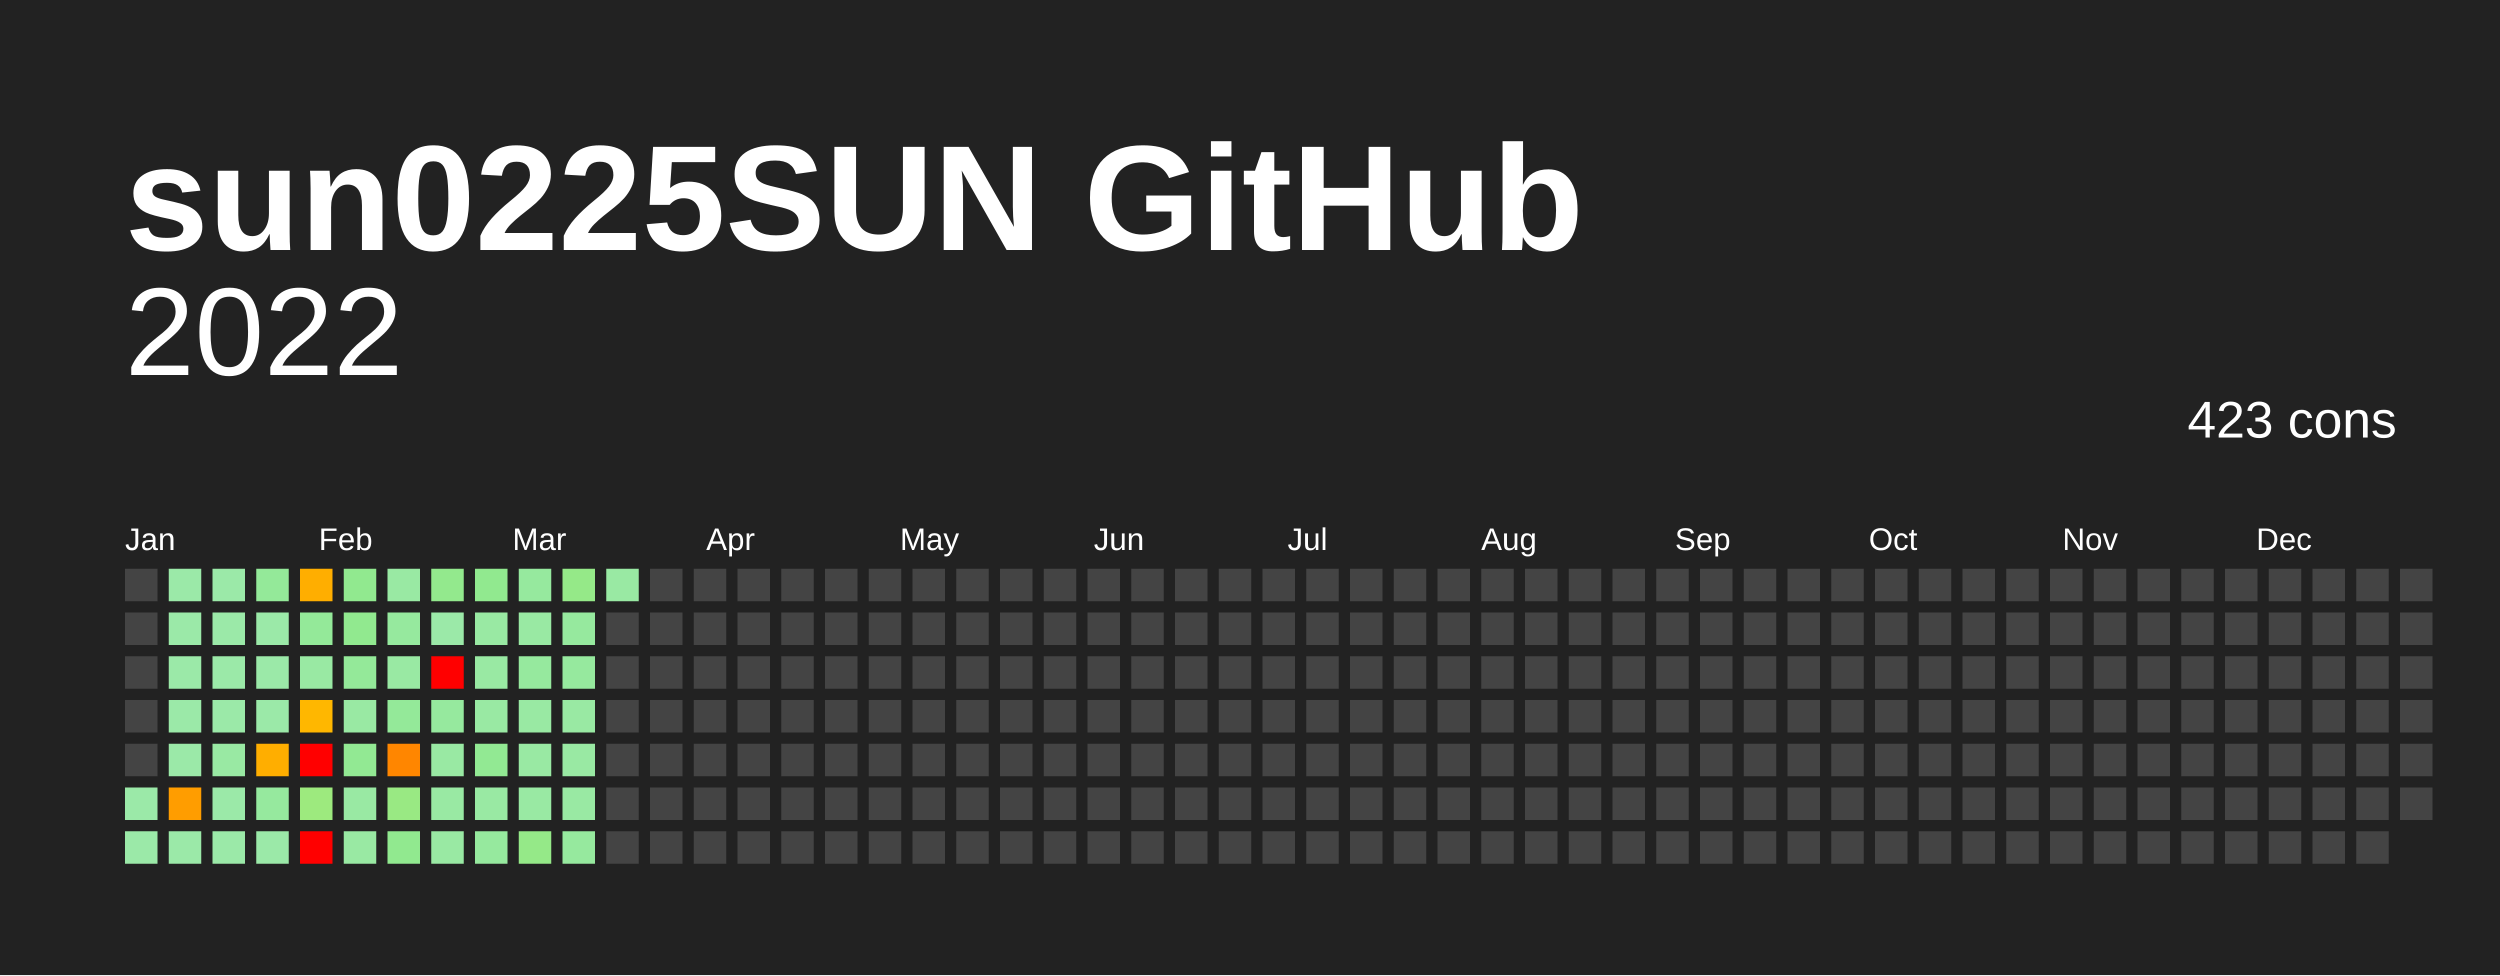
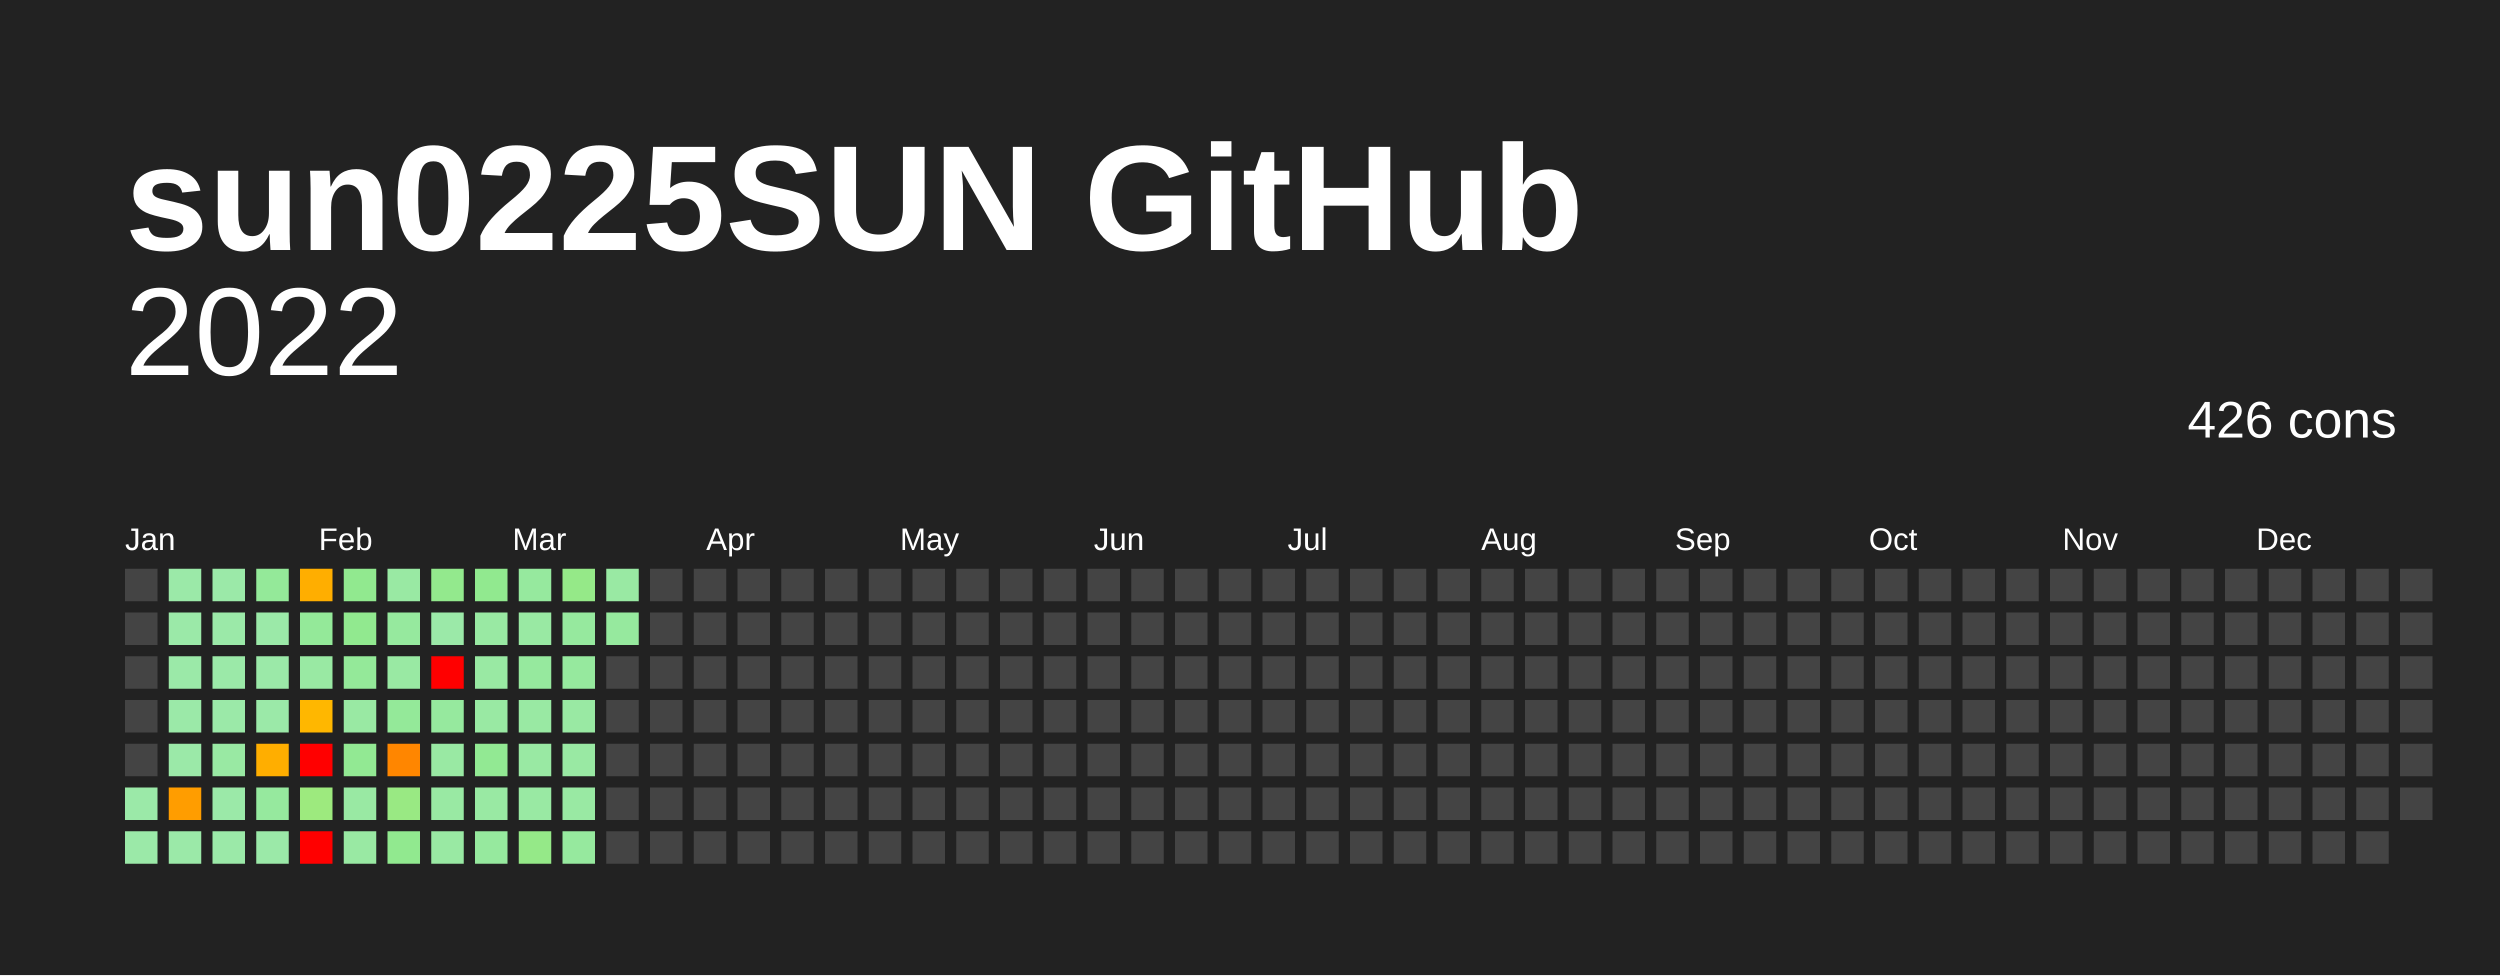
<svg xmlns="http://www.w3.org/2000/svg" baseProfile="full" height="78mm" version="1.1" viewBox="0,0,200,78" width="200mm">
  <defs />
  <rect fill="#222222" height="78" width="200" x="0" y="0" />
  <text fill="#FFFFFF" style="font-size:12px; font-family:Arial; font-weight:bold;" x="10" y="20">sun0225SUN GitHub</text>
  <text alignment-baseline="hanging" fill="#FFFFFF" style="font-size:10.0px; font-family:Arial;" x="10" y="30">2022</text>
-   <text alignment-baseline="hanging" fill="#FFFFFF" style="font-size:4.125px; font-family:Arial;" x="175" y="35">423 cons</text>
+   <text alignment-baseline="hanging" fill="#FFFFFF" style="font-size:4.125px; font-family:Arial;" x="175" y="35">426 cons</text>
  <text fill="#FFFFFF" style="font-size:2.5px; font-family:Arial" x="10.0" y="44">Jan</text>
  <text fill="#FFFFFF" style="font-size:2.5px; font-family:Arial" x="25.5" y="44">Feb</text>
  <text fill="#FFFFFF" style="font-size:2.5px; font-family:Arial" x="41.0" y="44">Mar</text>
  <text fill="#FFFFFF" style="font-size:2.5px; font-family:Arial" x="56.5" y="44">Apr</text>
  <text fill="#FFFFFF" style="font-size:2.5px; font-family:Arial" x="72.0" y="44">May</text>
  <text fill="#FFFFFF" style="font-size:2.5px; font-family:Arial" x="87.5" y="44">Jun</text>
  <text fill="#FFFFFF" style="font-size:2.5px; font-family:Arial" x="103.0" y="44">Jul</text>
  <text fill="#FFFFFF" style="font-size:2.5px; font-family:Arial" x="118.5" y="44">Aug</text>
  <text fill="#FFFFFF" style="font-size:2.5px; font-family:Arial" x="134.0" y="44">Sep</text>
  <text fill="#FFFFFF" style="font-size:2.5px; font-family:Arial" x="149.5" y="44">Oct</text>
  <text fill="#FFFFFF" style="font-size:2.5px; font-family:Arial" x="165.0" y="44">Nov</text>
  <text fill="#FFFFFF" style="font-size:2.5px; font-family:Arial" x="180.5" y="44">Dec</text>
  <rect fill="#444444" height="2.6" width="2.6" x="10.0" y="45.5" />
  <rect fill="#444444" height="2.6" width="2.6" x="10.0" y="49.0" />
  <rect fill="#444444" height="2.6" width="2.6" x="10.0" y="52.5" />
  <rect fill="#444444" height="2.6" width="2.6" x="10.0" y="56.0" />
  <rect fill="#444444" height="2.6" width="2.6" x="10.0" y="59.5" />
  <rect fill="#9be9a8" height="2.6" width="2.6" x="10.0" y="63.0" />
  <rect fill="#9be9a8" height="2.6" width="2.6" x="10.0" y="66.5" />
  <rect fill="#9be9a8" height="2.6" width="2.6" x="13.5" y="45.5" />
  <rect fill="#9be9a8" height="2.6" width="2.6" x="13.5" y="49.0" />
  <rect fill="#9be9a8" height="2.6" width="2.6" x="13.5" y="52.5" />
  <rect fill="#9be9a8" height="2.6" width="2.6" x="13.5" y="56.0" />
  <rect fill="#9be9a8" height="2.6" width="2.6" x="13.5" y="59.5" />
  <rect fill="#ff9d00" height="2.6" width="2.6" x="13.5" y="63.0" />
  <rect fill="#9be9a8" height="2.6" width="2.6" x="13.5" y="66.5" />
  <rect fill="#9be9a8" height="2.6" width="2.6" x="17.0" y="45.5" />
  <rect fill="#9be9a8" height="2.6" width="2.6" x="17.0" y="49.0" />
  <rect fill="#9be9a8" height="2.6" width="2.6" x="17.0" y="52.5" />
  <rect fill="#9be9a8" height="2.6" width="2.6" x="17.0" y="56.0" />
  <rect fill="#99e9a3" height="2.6" width="2.6" x="17.0" y="59.5" />
  <rect fill="#9be9a8" height="2.6" width="2.6" x="17.0" y="63.0" />
  <rect fill="#9be9a8" height="2.6" width="2.6" x="17.0" y="66.5" />
  <rect fill="#94e999" height="2.6" width="2.6" x="20.5" y="45.5" />
  <rect fill="#9be9a8" height="2.6" width="2.6" x="20.5" y="49.0" />
  <rect fill="#9be9a8" height="2.6" width="2.6" x="20.5" y="52.5" />
  <rect fill="#9be9a8" height="2.6" width="2.6" x="20.5" y="56.0" />
  <rect fill="#ffae00" height="2.6" width="2.6" x="20.5" y="59.5" />
  <rect fill="#96e99e" height="2.6" width="2.6" x="20.5" y="63.0" />
  <rect fill="#9be9a8" height="2.6" width="2.6" x="20.5" y="66.5" />
  <rect fill="#ffae00" height="2.6" width="2.6" x="24.0" y="45.5" />
  <rect fill="#94e999" height="2.6" width="2.6" x="24.0" y="49.0" />
  <rect fill="#99e9a3" height="2.6" width="2.6" x="24.0" y="52.5" />
  <rect fill="#ffb700" height="2.6" width="2.6" x="24.0" y="56.0" />
  <rect fill="red" height="2.6" width="2.6" x="24.0" y="59.5" />
  <rect fill="#9dea7e" height="2.6" width="2.6" x="24.0" y="63.0" />
  <rect fill="red" height="2.6" width="2.6" x="24.0" y="66.5" />
  <rect fill="#91e98f" height="2.6" width="2.6" x="27.5" y="45.5" />
  <rect fill="#91e98f" height="2.6" width="2.6" x="27.5" y="49.0" />
  <rect fill="#94e999" height="2.6" width="2.6" x="27.5" y="52.5" />
  <rect fill="#99e9a3" height="2.6" width="2.6" x="27.5" y="56.0" />
  <rect fill="#92e993" height="2.6" width="2.6" x="27.5" y="59.5" />
  <rect fill="#99e9a3" height="2.6" width="2.6" x="27.5" y="63.0" />
  <rect fill="#99e9a3" height="2.6" width="2.6" x="27.5" y="66.5" />
  <rect fill="#99e9a3" height="2.6" width="2.6" x="31.0" y="45.5" />
  <rect fill="#96e99e" height="2.6" width="2.6" x="31.0" y="49.0" />
  <rect fill="#99e9a3" height="2.6" width="2.6" x="31.0" y="52.5" />
  <rect fill="#94e999" height="2.6" width="2.6" x="31.0" y="56.0" />
  <rect fill="#ff8600" height="2.6" width="2.6" x="31.0" y="59.5" />
  <rect fill="#99e983" height="2.6" width="2.6" x="31.0" y="63.0" />
  <rect fill="#91e98f" height="2.6" width="2.6" x="31.0" y="66.5" />
  <rect fill="#93e98d" height="2.6" width="2.6" x="34.5" y="45.5" />
  <rect fill="#9be9a8" height="2.6" width="2.6" x="34.5" y="49.0" />
  <rect fill="red" height="2.6" width="2.6" x="34.5" y="52.5" />
  <rect fill="#96e99e" height="2.6" width="2.6" x="34.5" y="56.0" />
  <rect fill="#99e9a3" height="2.6" width="2.6" x="34.5" y="59.5" />
  <rect fill="#99e9a3" height="2.6" width="2.6" x="34.5" y="63.0" />
  <rect fill="#99e9a3" height="2.6" width="2.6" x="34.5" y="66.5" />
  <rect fill="#91e98f" height="2.6" width="2.6" x="38.0" y="45.5" />
  <rect fill="#99e9a3" height="2.6" width="2.6" x="38.0" y="49.0" />
  <rect fill="#99e9a3" height="2.6" width="2.6" x="38.0" y="52.5" />
  <rect fill="#99e9a3" height="2.6" width="2.6" x="38.0" y="56.0" />
  <rect fill="#92e993" height="2.6" width="2.6" x="38.0" y="59.5" />
  <rect fill="#99e9a3" height="2.6" width="2.6" x="38.0" y="63.0" />
  <rect fill="#96e99e" height="2.6" width="2.6" x="38.0" y="66.5" />
  <rect fill="#96e99e" height="2.6" width="2.6" x="41.5" y="45.5" />
  <rect fill="#99e9a3" height="2.6" width="2.6" x="41.5" y="49.0" />
  <rect fill="#96e99e" height="2.6" width="2.6" x="41.5" y="52.5" />
  <rect fill="#99e9a3" height="2.6" width="2.6" x="41.5" y="56.0" />
  <rect fill="#99e9a3" height="2.6" width="2.6" x="41.5" y="59.5" />
  <rect fill="#99e9a3" height="2.6" width="2.6" x="41.5" y="63.0" />
  <rect fill="#95e988" height="2.6" width="2.6" x="41.5" y="66.5" />
  <rect fill="#95e988" height="2.6" width="2.6" x="45.0" y="45.5" />
  <rect fill="#96e99e" height="2.6" width="2.6" x="45.0" y="49.0" />
  <rect fill="#96e99e" height="2.6" width="2.6" x="45.0" y="52.5" />
  <rect fill="#99e9a3" height="2.6" width="2.6" x="45.0" y="56.0" />
  <rect fill="#99e9a3" height="2.6" width="2.6" x="45.0" y="59.5" />
  <rect fill="#99e9a3" height="2.6" width="2.6" x="45.0" y="63.0" />
  <rect fill="#96e99e" height="2.6" width="2.6" x="45.0" y="66.5" />
  <rect fill="#99e9a3" height="2.6" width="2.6" x="48.5" y="45.5" />
-   <rect fill="#444444" height="2.6" width="2.6" x="48.5" y="49.0" />
+   <rect fill="#96e99e" height="2.6" width="2.6" x="48.5" y="49.0" />
  <rect fill="#444444" height="2.6" width="2.6" x="48.5" y="52.5" />
  <rect fill="#444444" height="2.6" width="2.6" x="48.5" y="56.0" />
  <rect fill="#444444" height="2.6" width="2.6" x="48.5" y="59.5" />
  <rect fill="#444444" height="2.6" width="2.6" x="48.5" y="63.0" />
  <rect fill="#444444" height="2.6" width="2.6" x="48.5" y="66.5" />
  <rect fill="#444444" height="2.6" width="2.6" x="52.0" y="45.5" />
  <rect fill="#444444" height="2.6" width="2.6" x="52.0" y="49.0" />
  <rect fill="#444444" height="2.6" width="2.6" x="52.0" y="52.5" />
  <rect fill="#444444" height="2.6" width="2.6" x="52.0" y="56.0" />
  <rect fill="#444444" height="2.6" width="2.6" x="52.0" y="59.5" />
  <rect fill="#444444" height="2.6" width="2.6" x="52.0" y="63.0" />
  <rect fill="#444444" height="2.6" width="2.6" x="52.0" y="66.5" />
  <rect fill="#444444" height="2.6" width="2.6" x="55.5" y="45.5" />
  <rect fill="#444444" height="2.6" width="2.6" x="55.5" y="49.0" />
  <rect fill="#444444" height="2.6" width="2.6" x="55.5" y="52.5" />
  <rect fill="#444444" height="2.6" width="2.6" x="55.5" y="56.0" />
  <rect fill="#444444" height="2.6" width="2.6" x="55.5" y="59.5" />
  <rect fill="#444444" height="2.6" width="2.6" x="55.5" y="63.0" />
  <rect fill="#444444" height="2.6" width="2.6" x="55.5" y="66.5" />
  <rect fill="#444444" height="2.6" width="2.6" x="59.0" y="45.5" />
  <rect fill="#444444" height="2.6" width="2.6" x="59.0" y="49.0" />
  <rect fill="#444444" height="2.6" width="2.6" x="59.0" y="52.5" />
  <rect fill="#444444" height="2.6" width="2.6" x="59.0" y="56.0" />
  <rect fill="#444444" height="2.6" width="2.6" x="59.0" y="59.5" />
  <rect fill="#444444" height="2.6" width="2.6" x="59.0" y="63.0" />
  <rect fill="#444444" height="2.6" width="2.6" x="59.0" y="66.5" />
  <rect fill="#444444" height="2.6" width="2.6" x="62.5" y="45.5" />
  <rect fill="#444444" height="2.6" width="2.6" x="62.5" y="49.0" />
  <rect fill="#444444" height="2.6" width="2.6" x="62.5" y="52.5" />
  <rect fill="#444444" height="2.6" width="2.6" x="62.5" y="56.0" />
  <rect fill="#444444" height="2.6" width="2.6" x="62.5" y="59.5" />
  <rect fill="#444444" height="2.6" width="2.6" x="62.5" y="63.0" />
  <rect fill="#444444" height="2.6" width="2.6" x="62.5" y="66.5" />
  <rect fill="#444444" height="2.6" width="2.6" x="66.0" y="45.5" />
  <rect fill="#444444" height="2.6" width="2.6" x="66.0" y="49.0" />
  <rect fill="#444444" height="2.6" width="2.6" x="66.0" y="52.5" />
  <rect fill="#444444" height="2.6" width="2.6" x="66.0" y="56.0" />
  <rect fill="#444444" height="2.6" width="2.6" x="66.0" y="59.5" />
  <rect fill="#444444" height="2.6" width="2.6" x="66.0" y="63.0" />
  <rect fill="#444444" height="2.6" width="2.6" x="66.0" y="66.5" />
  <rect fill="#444444" height="2.6" width="2.6" x="69.5" y="45.5" />
  <rect fill="#444444" height="2.6" width="2.6" x="69.5" y="49.0" />
  <rect fill="#444444" height="2.6" width="2.6" x="69.5" y="52.5" />
  <rect fill="#444444" height="2.6" width="2.6" x="69.5" y="56.0" />
  <rect fill="#444444" height="2.6" width="2.6" x="69.5" y="59.5" />
  <rect fill="#444444" height="2.6" width="2.6" x="69.5" y="63.0" />
  <rect fill="#444444" height="2.6" width="2.6" x="69.5" y="66.5" />
  <rect fill="#444444" height="2.6" width="2.6" x="73.0" y="45.5" />
  <rect fill="#444444" height="2.6" width="2.6" x="73.0" y="49.0" />
  <rect fill="#444444" height="2.6" width="2.6" x="73.0" y="52.5" />
  <rect fill="#444444" height="2.6" width="2.6" x="73.0" y="56.0" />
  <rect fill="#444444" height="2.6" width="2.6" x="73.0" y="59.5" />
  <rect fill="#444444" height="2.6" width="2.6" x="73.0" y="63.0" />
  <rect fill="#444444" height="2.6" width="2.6" x="73.0" y="66.5" />
  <rect fill="#444444" height="2.6" width="2.6" x="76.5" y="45.5" />
  <rect fill="#444444" height="2.6" width="2.6" x="76.5" y="49.0" />
  <rect fill="#444444" height="2.6" width="2.6" x="76.5" y="52.5" />
  <rect fill="#444444" height="2.6" width="2.6" x="76.5" y="56.0" />
  <rect fill="#444444" height="2.6" width="2.6" x="76.5" y="59.5" />
  <rect fill="#444444" height="2.6" width="2.6" x="76.5" y="63.0" />
  <rect fill="#444444" height="2.6" width="2.6" x="76.5" y="66.5" />
  <rect fill="#444444" height="2.6" width="2.6" x="80.0" y="45.5" />
  <rect fill="#444444" height="2.6" width="2.6" x="80.0" y="49.0" />
  <rect fill="#444444" height="2.6" width="2.6" x="80.0" y="52.5" />
  <rect fill="#444444" height="2.6" width="2.6" x="80.0" y="56.0" />
  <rect fill="#444444" height="2.6" width="2.6" x="80.0" y="59.5" />
  <rect fill="#444444" height="2.6" width="2.6" x="80.0" y="63.0" />
  <rect fill="#444444" height="2.6" width="2.6" x="80.0" y="66.5" />
  <rect fill="#444444" height="2.6" width="2.6" x="83.5" y="45.5" />
  <rect fill="#444444" height="2.6" width="2.6" x="83.5" y="49.0" />
  <rect fill="#444444" height="2.6" width="2.6" x="83.5" y="52.5" />
  <rect fill="#444444" height="2.6" width="2.6" x="83.5" y="56.0" />
  <rect fill="#444444" height="2.6" width="2.6" x="83.5" y="59.5" />
  <rect fill="#444444" height="2.6" width="2.6" x="83.5" y="63.0" />
  <rect fill="#444444" height="2.6" width="2.6" x="83.5" y="66.5" />
  <rect fill="#444444" height="2.6" width="2.6" x="87.0" y="45.5" />
  <rect fill="#444444" height="2.6" width="2.6" x="87.0" y="49.0" />
  <rect fill="#444444" height="2.6" width="2.6" x="87.0" y="52.5" />
  <rect fill="#444444" height="2.6" width="2.6" x="87.0" y="56.0" />
  <rect fill="#444444" height="2.6" width="2.6" x="87.0" y="59.5" />
  <rect fill="#444444" height="2.6" width="2.6" x="87.0" y="63.0" />
  <rect fill="#444444" height="2.6" width="2.6" x="87.0" y="66.5" />
  <rect fill="#444444" height="2.6" width="2.6" x="90.5" y="45.5" />
  <rect fill="#444444" height="2.6" width="2.6" x="90.5" y="49.0" />
  <rect fill="#444444" height="2.6" width="2.6" x="90.5" y="52.5" />
  <rect fill="#444444" height="2.6" width="2.6" x="90.5" y="56.0" />
  <rect fill="#444444" height="2.6" width="2.6" x="90.5" y="59.5" />
  <rect fill="#444444" height="2.6" width="2.6" x="90.5" y="63.0" />
  <rect fill="#444444" height="2.6" width="2.6" x="90.5" y="66.5" />
  <rect fill="#444444" height="2.6" width="2.6" x="94.0" y="45.5" />
  <rect fill="#444444" height="2.6" width="2.6" x="94.0" y="49.0" />
  <rect fill="#444444" height="2.6" width="2.6" x="94.0" y="52.5" />
  <rect fill="#444444" height="2.6" width="2.6" x="94.0" y="56.0" />
  <rect fill="#444444" height="2.6" width="2.6" x="94.0" y="59.5" />
  <rect fill="#444444" height="2.6" width="2.6" x="94.0" y="63.0" />
  <rect fill="#444444" height="2.6" width="2.6" x="94.0" y="66.5" />
  <rect fill="#444444" height="2.6" width="2.6" x="97.5" y="45.5" />
  <rect fill="#444444" height="2.6" width="2.6" x="97.5" y="49.0" />
  <rect fill="#444444" height="2.6" width="2.6" x="97.5" y="52.5" />
  <rect fill="#444444" height="2.6" width="2.6" x="97.5" y="56.0" />
  <rect fill="#444444" height="2.6" width="2.6" x="97.5" y="59.5" />
  <rect fill="#444444" height="2.6" width="2.6" x="97.5" y="63.0" />
  <rect fill="#444444" height="2.6" width="2.6" x="97.5" y="66.5" />
  <rect fill="#444444" height="2.6" width="2.6" x="101.0" y="45.5" />
  <rect fill="#444444" height="2.6" width="2.6" x="101.0" y="49.0" />
  <rect fill="#444444" height="2.6" width="2.6" x="101.0" y="52.5" />
  <rect fill="#444444" height="2.6" width="2.6" x="101.0" y="56.0" />
  <rect fill="#444444" height="2.6" width="2.6" x="101.0" y="59.5" />
  <rect fill="#444444" height="2.6" width="2.6" x="101.0" y="63.0" />
  <rect fill="#444444" height="2.6" width="2.6" x="101.0" y="66.5" />
  <rect fill="#444444" height="2.6" width="2.6" x="104.5" y="45.5" />
  <rect fill="#444444" height="2.6" width="2.6" x="104.5" y="49.0" />
  <rect fill="#444444" height="2.6" width="2.6" x="104.5" y="52.5" />
  <rect fill="#444444" height="2.6" width="2.6" x="104.5" y="56.0" />
  <rect fill="#444444" height="2.6" width="2.6" x="104.5" y="59.5" />
  <rect fill="#444444" height="2.6" width="2.6" x="104.5" y="63.0" />
  <rect fill="#444444" height="2.6" width="2.6" x="104.5" y="66.5" />
  <rect fill="#444444" height="2.6" width="2.6" x="108.0" y="45.5" />
  <rect fill="#444444" height="2.6" width="2.6" x="108.0" y="49.0" />
  <rect fill="#444444" height="2.6" width="2.6" x="108.0" y="52.5" />
  <rect fill="#444444" height="2.6" width="2.6" x="108.0" y="56.0" />
  <rect fill="#444444" height="2.6" width="2.6" x="108.0" y="59.5" />
  <rect fill="#444444" height="2.6" width="2.6" x="108.0" y="63.0" />
  <rect fill="#444444" height="2.6" width="2.6" x="108.0" y="66.5" />
  <rect fill="#444444" height="2.6" width="2.6" x="111.5" y="45.5" />
  <rect fill="#444444" height="2.6" width="2.6" x="111.5" y="49.0" />
  <rect fill="#444444" height="2.6" width="2.6" x="111.5" y="52.5" />
  <rect fill="#444444" height="2.6" width="2.6" x="111.5" y="56.0" />
  <rect fill="#444444" height="2.6" width="2.6" x="111.5" y="59.5" />
  <rect fill="#444444" height="2.6" width="2.6" x="111.5" y="63.0" />
  <rect fill="#444444" height="2.6" width="2.6" x="111.5" y="66.5" />
  <rect fill="#444444" height="2.6" width="2.6" x="115.0" y="45.5" />
  <rect fill="#444444" height="2.6" width="2.6" x="115.0" y="49.0" />
  <rect fill="#444444" height="2.6" width="2.6" x="115.0" y="52.5" />
  <rect fill="#444444" height="2.6" width="2.6" x="115.0" y="56.0" />
  <rect fill="#444444" height="2.6" width="2.6" x="115.0" y="59.5" />
  <rect fill="#444444" height="2.6" width="2.6" x="115.0" y="63.0" />
  <rect fill="#444444" height="2.6" width="2.6" x="115.0" y="66.5" />
  <rect fill="#444444" height="2.6" width="2.6" x="118.5" y="45.5" />
  <rect fill="#444444" height="2.6" width="2.6" x="118.5" y="49.0" />
  <rect fill="#444444" height="2.6" width="2.6" x="118.5" y="52.5" />
  <rect fill="#444444" height="2.6" width="2.6" x="118.5" y="56.0" />
  <rect fill="#444444" height="2.6" width="2.6" x="118.5" y="59.5" />
  <rect fill="#444444" height="2.6" width="2.6" x="118.5" y="63.0" />
  <rect fill="#444444" height="2.6" width="2.6" x="118.5" y="66.5" />
  <rect fill="#444444" height="2.6" width="2.6" x="122.0" y="45.5" />
  <rect fill="#444444" height="2.6" width="2.6" x="122.0" y="49.0" />
  <rect fill="#444444" height="2.6" width="2.6" x="122.0" y="52.5" />
  <rect fill="#444444" height="2.6" width="2.6" x="122.0" y="56.0" />
  <rect fill="#444444" height="2.6" width="2.6" x="122.0" y="59.5" />
  <rect fill="#444444" height="2.6" width="2.6" x="122.0" y="63.0" />
  <rect fill="#444444" height="2.6" width="2.6" x="122.0" y="66.5" />
  <rect fill="#444444" height="2.6" width="2.6" x="125.5" y="45.5" />
  <rect fill="#444444" height="2.6" width="2.6" x="125.5" y="49.0" />
  <rect fill="#444444" height="2.6" width="2.6" x="125.5" y="52.5" />
  <rect fill="#444444" height="2.6" width="2.6" x="125.5" y="56.0" />
  <rect fill="#444444" height="2.6" width="2.6" x="125.5" y="59.5" />
  <rect fill="#444444" height="2.6" width="2.6" x="125.5" y="63.0" />
  <rect fill="#444444" height="2.6" width="2.6" x="125.5" y="66.5" />
  <rect fill="#444444" height="2.6" width="2.6" x="129.0" y="45.5" />
  <rect fill="#444444" height="2.6" width="2.6" x="129.0" y="49.0" />
  <rect fill="#444444" height="2.6" width="2.6" x="129.0" y="52.5" />
  <rect fill="#444444" height="2.6" width="2.6" x="129.0" y="56.0" />
  <rect fill="#444444" height="2.6" width="2.6" x="129.0" y="59.5" />
  <rect fill="#444444" height="2.6" width="2.6" x="129.0" y="63.0" />
  <rect fill="#444444" height="2.6" width="2.6" x="129.0" y="66.5" />
  <rect fill="#444444" height="2.6" width="2.6" x="132.5" y="45.5" />
  <rect fill="#444444" height="2.6" width="2.6" x="132.5" y="49.0" />
  <rect fill="#444444" height="2.6" width="2.6" x="132.5" y="52.5" />
  <rect fill="#444444" height="2.6" width="2.6" x="132.5" y="56.0" />
  <rect fill="#444444" height="2.6" width="2.6" x="132.5" y="59.5" />
  <rect fill="#444444" height="2.6" width="2.6" x="132.5" y="63.0" />
  <rect fill="#444444" height="2.6" width="2.6" x="132.5" y="66.5" />
  <rect fill="#444444" height="2.6" width="2.6" x="136.0" y="45.5" />
  <rect fill="#444444" height="2.6" width="2.6" x="136.0" y="49.0" />
  <rect fill="#444444" height="2.6" width="2.6" x="136.0" y="52.5" />
  <rect fill="#444444" height="2.6" width="2.6" x="136.0" y="56.0" />
  <rect fill="#444444" height="2.6" width="2.6" x="136.0" y="59.5" />
  <rect fill="#444444" height="2.6" width="2.6" x="136.0" y="63.0" />
  <rect fill="#444444" height="2.6" width="2.6" x="136.0" y="66.5" />
  <rect fill="#444444" height="2.6" width="2.6" x="139.5" y="45.5" />
  <rect fill="#444444" height="2.6" width="2.6" x="139.5" y="49.0" />
  <rect fill="#444444" height="2.6" width="2.6" x="139.5" y="52.5" />
  <rect fill="#444444" height="2.6" width="2.6" x="139.5" y="56.0" />
  <rect fill="#444444" height="2.6" width="2.6" x="139.5" y="59.5" />
  <rect fill="#444444" height="2.6" width="2.6" x="139.5" y="63.0" />
  <rect fill="#444444" height="2.6" width="2.6" x="139.5" y="66.5" />
  <rect fill="#444444" height="2.6" width="2.6" x="143.0" y="45.5" />
  <rect fill="#444444" height="2.6" width="2.6" x="143.0" y="49.0" />
  <rect fill="#444444" height="2.6" width="2.6" x="143.0" y="52.5" />
  <rect fill="#444444" height="2.6" width="2.6" x="143.0" y="56.0" />
  <rect fill="#444444" height="2.6" width="2.6" x="143.0" y="59.5" />
  <rect fill="#444444" height="2.6" width="2.6" x="143.0" y="63.0" />
  <rect fill="#444444" height="2.6" width="2.6" x="143.0" y="66.5" />
  <rect fill="#444444" height="2.6" width="2.6" x="146.5" y="45.5" />
  <rect fill="#444444" height="2.6" width="2.6" x="146.5" y="49.0" />
  <rect fill="#444444" height="2.6" width="2.6" x="146.5" y="52.5" />
  <rect fill="#444444" height="2.6" width="2.6" x="146.5" y="56.0" />
  <rect fill="#444444" height="2.6" width="2.6" x="146.5" y="59.5" />
  <rect fill="#444444" height="2.6" width="2.6" x="146.5" y="63.0" />
  <rect fill="#444444" height="2.6" width="2.6" x="146.5" y="66.5" />
  <rect fill="#444444" height="2.6" width="2.6" x="150.0" y="45.5" />
  <rect fill="#444444" height="2.6" width="2.6" x="150.0" y="49.0" />
  <rect fill="#444444" height="2.6" width="2.6" x="150.0" y="52.5" />
  <rect fill="#444444" height="2.6" width="2.6" x="150.0" y="56.0" />
  <rect fill="#444444" height="2.6" width="2.6" x="150.0" y="59.5" />
  <rect fill="#444444" height="2.6" width="2.6" x="150.0" y="63.0" />
  <rect fill="#444444" height="2.6" width="2.6" x="150.0" y="66.5" />
  <rect fill="#444444" height="2.6" width="2.6" x="153.5" y="45.5" />
  <rect fill="#444444" height="2.6" width="2.6" x="153.5" y="49.0" />
  <rect fill="#444444" height="2.6" width="2.6" x="153.5" y="52.5" />
  <rect fill="#444444" height="2.6" width="2.6" x="153.5" y="56.0" />
  <rect fill="#444444" height="2.6" width="2.6" x="153.5" y="59.5" />
  <rect fill="#444444" height="2.6" width="2.6" x="153.5" y="63.0" />
  <rect fill="#444444" height="2.6" width="2.6" x="153.5" y="66.5" />
  <rect fill="#444444" height="2.6" width="2.6" x="157.0" y="45.5" />
  <rect fill="#444444" height="2.6" width="2.6" x="157.0" y="49.0" />
  <rect fill="#444444" height="2.6" width="2.6" x="157.0" y="52.5" />
  <rect fill="#444444" height="2.6" width="2.6" x="157.0" y="56.0" />
  <rect fill="#444444" height="2.6" width="2.6" x="157.0" y="59.5" />
  <rect fill="#444444" height="2.6" width="2.6" x="157.0" y="63.0" />
  <rect fill="#444444" height="2.6" width="2.6" x="157.0" y="66.5" />
  <rect fill="#444444" height="2.6" width="2.6" x="160.5" y="45.5" />
  <rect fill="#444444" height="2.6" width="2.6" x="160.5" y="49.0" />
  <rect fill="#444444" height="2.6" width="2.6" x="160.5" y="52.5" />
  <rect fill="#444444" height="2.6" width="2.6" x="160.5" y="56.0" />
  <rect fill="#444444" height="2.6" width="2.6" x="160.5" y="59.5" />
  <rect fill="#444444" height="2.6" width="2.6" x="160.5" y="63.0" />
  <rect fill="#444444" height="2.6" width="2.6" x="160.5" y="66.5" />
  <rect fill="#444444" height="2.6" width="2.6" x="164.0" y="45.5" />
  <rect fill="#444444" height="2.6" width="2.6" x="164.0" y="49.0" />
  <rect fill="#444444" height="2.6" width="2.6" x="164.0" y="52.5" />
  <rect fill="#444444" height="2.6" width="2.6" x="164.0" y="56.0" />
  <rect fill="#444444" height="2.6" width="2.6" x="164.0" y="59.5" />
  <rect fill="#444444" height="2.6" width="2.6" x="164.0" y="63.0" />
  <rect fill="#444444" height="2.6" width="2.6" x="164.0" y="66.5" />
  <rect fill="#444444" height="2.6" width="2.6" x="167.5" y="45.5" />
  <rect fill="#444444" height="2.6" width="2.6" x="167.5" y="49.0" />
  <rect fill="#444444" height="2.6" width="2.6" x="167.5" y="52.5" />
  <rect fill="#444444" height="2.6" width="2.6" x="167.5" y="56.0" />
  <rect fill="#444444" height="2.6" width="2.6" x="167.5" y="59.5" />
  <rect fill="#444444" height="2.6" width="2.6" x="167.5" y="63.0" />
  <rect fill="#444444" height="2.6" width="2.6" x="167.5" y="66.5" />
  <rect fill="#444444" height="2.6" width="2.6" x="171.0" y="45.5" />
  <rect fill="#444444" height="2.6" width="2.6" x="171.0" y="49.0" />
  <rect fill="#444444" height="2.6" width="2.6" x="171.0" y="52.5" />
  <rect fill="#444444" height="2.6" width="2.6" x="171.0" y="56.0" />
  <rect fill="#444444" height="2.6" width="2.6" x="171.0" y="59.5" />
  <rect fill="#444444" height="2.6" width="2.6" x="171.0" y="63.0" />
  <rect fill="#444444" height="2.6" width="2.6" x="171.0" y="66.5" />
  <rect fill="#444444" height="2.6" width="2.6" x="174.5" y="45.5" />
  <rect fill="#444444" height="2.6" width="2.6" x="174.5" y="49.0" />
  <rect fill="#444444" height="2.6" width="2.6" x="174.5" y="52.5" />
  <rect fill="#444444" height="2.6" width="2.6" x="174.5" y="56.0" />
  <rect fill="#444444" height="2.6" width="2.6" x="174.5" y="59.5" />
  <rect fill="#444444" height="2.6" width="2.6" x="174.5" y="63.0" />
  <rect fill="#444444" height="2.6" width="2.6" x="174.5" y="66.5" />
  <rect fill="#444444" height="2.6" width="2.6" x="178.0" y="45.5" />
  <rect fill="#444444" height="2.6" width="2.6" x="178.0" y="49.0" />
  <rect fill="#444444" height="2.6" width="2.6" x="178.0" y="52.5" />
  <rect fill="#444444" height="2.6" width="2.6" x="178.0" y="56.0" />
  <rect fill="#444444" height="2.6" width="2.6" x="178.0" y="59.5" />
  <rect fill="#444444" height="2.6" width="2.6" x="178.0" y="63.0" />
  <rect fill="#444444" height="2.6" width="2.6" x="178.0" y="66.5" />
  <rect fill="#444444" height="2.6" width="2.6" x="181.5" y="45.5" />
  <rect fill="#444444" height="2.6" width="2.6" x="181.5" y="49.0" />
  <rect fill="#444444" height="2.6" width="2.6" x="181.5" y="52.5" />
  <rect fill="#444444" height="2.6" width="2.6" x="181.5" y="56.0" />
  <rect fill="#444444" height="2.6" width="2.6" x="181.5" y="59.5" />
  <rect fill="#444444" height="2.6" width="2.6" x="181.5" y="63.0" />
  <rect fill="#444444" height="2.6" width="2.6" x="181.5" y="66.5" />
  <rect fill="#444444" height="2.6" width="2.6" x="185.0" y="45.5" />
  <rect fill="#444444" height="2.6" width="2.6" x="185.0" y="49.0" />
  <rect fill="#444444" height="2.6" width="2.6" x="185.0" y="52.5" />
  <rect fill="#444444" height="2.6" width="2.6" x="185.0" y="56.0" />
  <rect fill="#444444" height="2.6" width="2.6" x="185.0" y="59.5" />
  <rect fill="#444444" height="2.6" width="2.6" x="185.0" y="63.0" />
  <rect fill="#444444" height="2.6" width="2.6" x="185.0" y="66.5" />
  <rect fill="#444444" height="2.6" width="2.6" x="188.5" y="45.5" />
  <rect fill="#444444" height="2.6" width="2.6" x="188.5" y="49.0" />
  <rect fill="#444444" height="2.6" width="2.6" x="188.5" y="52.5" />
  <rect fill="#444444" height="2.6" width="2.6" x="188.5" y="56.0" />
  <rect fill="#444444" height="2.6" width="2.6" x="188.5" y="59.5" />
  <rect fill="#444444" height="2.6" width="2.6" x="188.5" y="63.0" />
  <rect fill="#444444" height="2.6" width="2.6" x="188.5" y="66.5" />
  <rect fill="#444444" height="2.6" width="2.6" x="192.0" y="45.5" />
  <rect fill="#444444" height="2.6" width="2.6" x="192.0" y="49.0" />
  <rect fill="#444444" height="2.6" width="2.6" x="192.0" y="52.5" />
  <rect fill="#444444" height="2.6" width="2.6" x="192.0" y="56.0" />
  <rect fill="#444444" height="2.6" width="2.6" x="192.0" y="59.5" />
  <rect fill="#444444" height="2.6" width="2.6" x="192.0" y="63.0" />
</svg>
